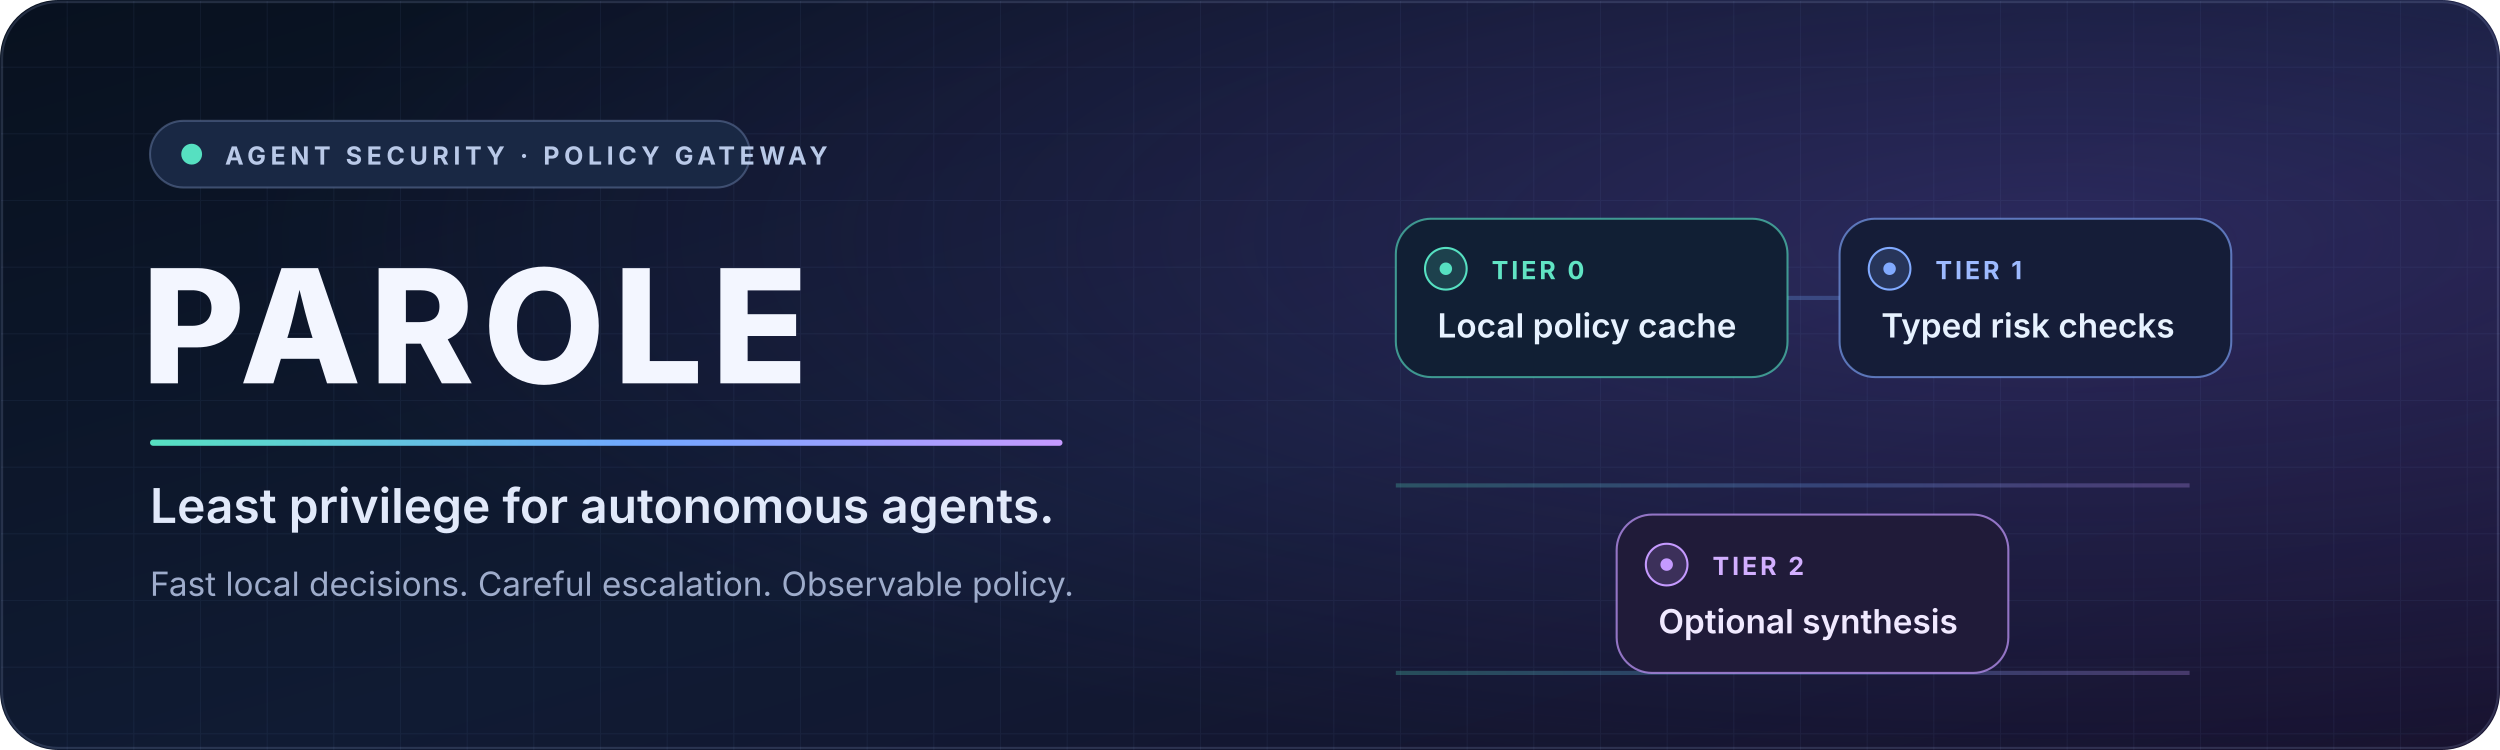
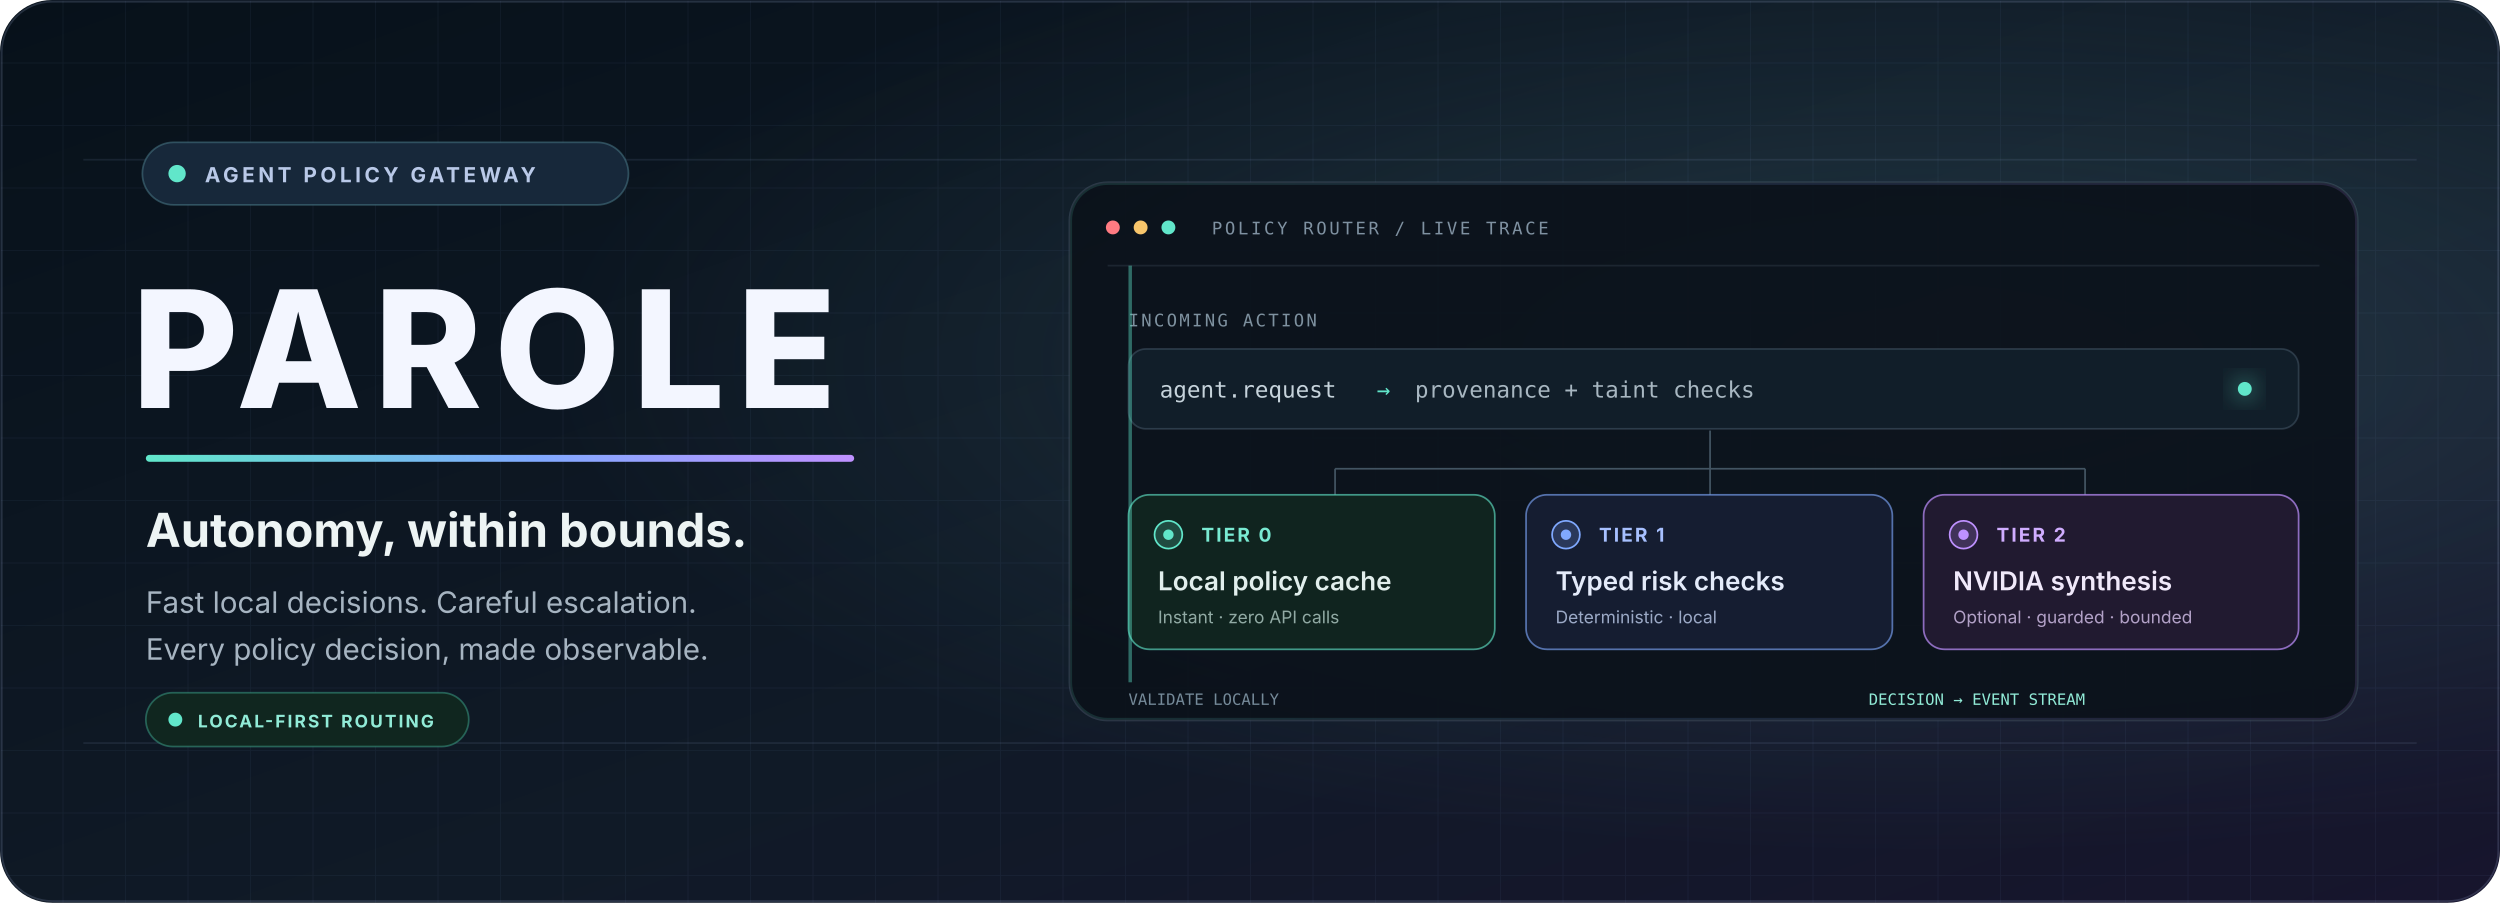
- <svg xmlns="http://www.w3.org/2000/svg" width="1200" height="360" viewBox="0 0 1200 360" role="img" aria-labelledby="title description">
+ <svg xmlns="http://www.w3.org/2000/svg" width="1440" height="520" viewBox="0 0 1440 520" role="img" aria-labelledby="title description">
  <defs>
    <linearGradient id="background" x1="0" y1="0" x2="1" y2="1">
-       <stop offset="0" stop-color="#08111f" />
-       <stop offset="0.55" stop-color="#101b33" />
-       <stop offset="1" stop-color="#17122e" />
+       <stop offset="0" stop-color="#07111a" />
+       <stop offset=".58" stop-color="#101a27" />
+       <stop offset="1" stop-color="#17152d" />
    </linearGradient>
-     <linearGradient id="accent" x1="0" y1="0" x2="1" y2="0">
-       <stop offset="0" stop-color="#56e0c1" />
-       <stop offset="0.54" stop-color="#71a7ff" />
-       <stop offset="1" stop-color="#c59aff" />
+     <linearGradient id="signal" x1="0" y1="0" x2="1" y2="0">
+       <stop offset="0" stop-color="#61e6ca" />
+       <stop offset=".55" stop-color="#80a9ff" />
+       <stop offset="1" stop-color="#bf91ff" />
    </linearGradient>
-     <radialGradient id="glow" cx="0.82" cy="0.32" r="0.72">
-       <stop offset="0" stop-color="#6547b4" stop-opacity="0.32" />
-       <stop offset="1" stop-color="#6547b4" stop-opacity="0" />
+     <radialGradient id="halo" cx=".77" cy=".4" r=".55">
+       <stop offset="0" stop-color="#4d7b87" stop-opacity=".3" />
+       <stop offset="1" stop-color="#4d7b87" stop-opacity="0" />
    </radialGradient>
-     <pattern id="grid" width="32" height="32" patternUnits="userSpaceOnUse">
-       <path d="M32 0H0V32" fill="none" stroke="#9bb6ff" stroke-opacity="0.055" stroke-width="1" />
+     <pattern id="grid" width="36" height="36" patternUnits="userSpaceOnUse">
+       <path d="M36 0H0V36" fill="none" stroke="#9bb6ff" stroke-opacity=".055" />
    </pattern>
+     <filter id="softGlow" x="-100%" y="-100%" width="300%" height="300%">
+       <feGaussianBlur stdDeviation="7" result="blur" />
+       <feMerge>
+         <feMergeNode in="blur" />
+         <feMergeNode in="SourceGraphic" />
+       </feMerge>
+     </filter>
+     <style>
+       .flow { stroke-dasharray: 5 13; animation: flow 2.8s linear infinite; }
+       .pulse { transform-box: fill-box; transform-origin: center; animation: pulse 2.4s ease-in-out infinite; }
+       .pulse-delay { animation-delay: .8s; }
+       .scan { animation: scan 5s ease-in-out infinite; }
+       @keyframes flow { to { stroke-dashoffset: -72; } }
+       @keyframes pulse { 0%, 100% { opacity: .46; transform: scale(.82); } 50% { opacity: 1; transform: scale(1.18); } }
+       @keyframes scan { 0%, 100% { transform: translateX(0); opacity: .1; } 50% { transform: translateX(670px); opacity: .4; } }
+       @media (prefers-reduced-motion: reduce) {
+         .flow, .pulse, .scan { animation: none; }
+       }
+     </style>
  </defs>
-   <rect width="1200" height="360" rx="28" fill="url(#background)" />
-   <rect width="1200" height="360" rx="28" fill="url(#glow)" />
-   <rect width="1200" height="360" rx="28" fill="url(#grid)" />
-   <rect x="1" y="1" width="1198" height="358" rx="27" fill="none" stroke="#a8b7e7" stroke-opacity="0.17" />
+   <rect width="1440" height="520" rx="30" fill="url(#background)" />
+   <rect width="1440" height="520" rx="30" fill="url(#halo)" />
+   <rect width="1440" height="520" rx="30" fill="url(#grid)" />
+   <rect x="1" y="1" width="1438" height="518" rx="29" fill="none" stroke="#a8b7e7" stroke-opacity=".18" />
+   <path d="M48 92H1392M48 428H1392" stroke="#a8b7e7" stroke-opacity=".1" />
  <g font-family="Segoe UI, Inter, Arial, sans-serif">
-     <rect x="72" y="58" width="288" height="32" rx="16" fill="#192844" stroke="#60759d" stroke-opacity="0.55" />
-     <circle cx="92" cy="74" r="5" fill="#56e0c1" />
-     <text x="108" y="79" fill="#b9c9e8" font-size="12" font-weight="700" letter-spacing="2.2">AGENT SECURITY · POLICY GATEWAY</text>
-     <text x="68" y="184" fill="#f3f6ff" font-size="76" font-weight="800" letter-spacing="4">PAROLE</text>
-     <rect x="72" y="211" width="438" height="3" rx="1.5" fill="url(#accent)" />
-     <text x="72" y="251" fill="#e1e9fa" font-size="23" font-weight="600">Least privilege for autonomous agents.</text>
-     <text x="72" y="286" fill="#9eaccb" font-size="16">Fast local decisions. Careful escalation. Observable policy.</text>
-     <g transform="translate(670 79)">
-       <path d="M0 64H381M0 154H381M0 244H381" fill="none" stroke="url(#accent)" stroke-opacity="0.26" stroke-width="2" />
-       <g transform="translate(0 26)">
-         <rect x="0" y="0" width="188" height="76" rx="17" fill="#111f34" stroke="#56e0c1" stroke-opacity="0.62" />
-         <circle cx="24" cy="24" r="10" fill="#56e0c1" fill-opacity="0.18" stroke="#56e0c1" />
-         <circle cx="24" cy="24" r="3" fill="#56e0c1" />
-         <text x="46" y="29" fill="#61e4c4" font-size="12" font-weight="700" letter-spacing="1.4">TIER 0</text>
-         <text x="20" y="57" fill="#e7f2ff" font-size="16" font-weight="600">Local policy cache</text>
+     <g transform="translate(82 82)">
+       <rect width="280" height="36" rx="18" fill="#17283a" stroke="#4a7887" stroke-opacity=".55" />
+       <circle cx="20" cy="18" r="5" fill="#61e6ca" class="pulse" />
+       <text x="36" y="23" fill="#b9c9e8" font-size="12" font-weight="700" letter-spacing="2">AGENT POLICY GATEWAY</text>
+     </g>
+     <text x="76" y="235" fill="#f3f6ff" font-size="94" font-weight="800" letter-spacing="7">PAROLE</text>
+     <rect x="84" y="262" width="408" height="4" rx="2" fill="url(#signal)" />
+     <text x="84" y="315" fill="#edf4f4" font-size="27" font-weight="650">Autonomy, within bounds.</text>
+     <text x="84" y="353" fill="#a6b4c1" font-size="17">Fast local decisions. Careful escalation.</text>
+     <text x="84" y="380" fill="#a6b4c1" font-size="17">Every policy decision, made observable.</text>
+     <g transform="translate(84 399)">
+       <rect width="186" height="31" rx="15.5" fill="#10261f" stroke="#4ac9a9" stroke-opacity=".4" />
+       <circle cx="17" cy="15.5" r="4" fill="#61e6ca" />
+       <text x="30" y="20" fill="#91ebd7" font-size="10" font-weight="700" letter-spacing="1.2">LOCAL-FIRST ROUTING</text>
+     </g>
+     <g transform="translate(616 105)">
+       <rect width="742" height="310" rx="22" fill="#0b121a" fill-opacity=".92" stroke="#6f8599" stroke-opacity=".28" />
+       <rect x="1" y="1" width="740" height="308" rx="21" fill="none" stroke="url(#signal)" stroke-opacity=".14" />
+       <circle cx="25" cy="26" r="4" fill="#ff7b82" />
+       <circle cx="41" cy="26" r="4" fill="#f8c56b" />
+       <circle cx="57" cy="26" r="4" fill="#61e6ca" />
+       <text x="82" y="30" fill="#7f91a1" font-size="10" font-family="Consolas, monospace" letter-spacing="1.5">POLICY ROUTER / LIVE TRACE</text>
+       <path d="M22 48H720" stroke="#758699" stroke-opacity=".16" />
+       <text x="34" y="83" fill="#7e919f" font-size="10" font-family="Consolas, monospace" letter-spacing="1.3">INCOMING ACTION</text>
+       <rect x="34" y="96" width="674" height="46" rx="10" fill="#111e29" stroke="#61798c" stroke-opacity=".35" />
+       <text x="52" y="124" fill="#c6d3db" font-size="13" font-family="Consolas, monospace">agent.request</text>
+       <text x="177" y="124" fill="#61e6ca" font-size="13" font-family="Consolas, monospace">→</text>
+       <text x="199" y="124" fill="#a8b7c1" font-size="13" font-family="Consolas, monospace">provenance + taint checks</text>
+       <circle cx="677" cy="119" r="4" fill="#61e6ca" class="pulse pulse-delay" filter="url(#softGlow)" />
+       <path d="M369 143V165M153 165H585M153 165V180M369 165V180M585 165V180" fill="none" stroke="#70899a" stroke-opacity=".55" />
+       <path d="M153 165H585" fill="none" stroke="url(#signal)" stroke-width="2" stroke-dasharray="5 13" class="flow" />
+       <g transform="translate(34 180)">
+         <rect width="211" height="89" rx="12" fill="#10241f" stroke="#61e6ca" stroke-opacity=".62" />
+         <circle cx="23" cy="23" r="8" fill="#61e6ca" fill-opacity=".2" stroke="#61e6ca" />
+         <circle cx="23" cy="23" r="3" fill="#61e6ca" />
+         <text x="42" y="27" fill="#79ead2" font-size="11" font-weight="700" letter-spacing="1.2">TIER 0</text>
+         <text x="17" y="55" fill="#e1eeec" font-size="15" font-weight="600">Local policy cache</text>
+         <text x="17" y="74" fill="#91aaa4" font-size="10">Instant · zero API calls</text>
      </g>
-       <g transform="translate(213 26)">
-         <rect x="0" y="0" width="188" height="76" rx="17" fill="#151d38" stroke="#81aaff" stroke-opacity="0.62" />
-         <circle cx="24" cy="24" r="10" fill="#81aaff" fill-opacity="0.17" stroke="#81aaff" />
-         <circle cx="24" cy="24" r="3" fill="#81aaff" />
-         <text x="46" y="29" fill="#9dbaff" font-size="12" font-weight="700" letter-spacing="1.4">TIER 1</text>
-         <text x="20" y="57" fill="#e7f2ff" font-size="16" font-weight="600">Typed risk checks</text>
+       <g transform="translate(263 180)">
+         <rect width="211" height="89" rx="12" fill="#151d31" stroke="#80a9ff" stroke-opacity=".62" />
+         <circle cx="23" cy="23" r="8" fill="#80a9ff" fill-opacity=".2" stroke="#80a9ff" />
+         <circle cx="23" cy="23" r="3" fill="#80a9ff" />
+         <text x="42" y="27" fill="#a7c0ff" font-size="11" font-weight="700" letter-spacing="1.2">TIER 1</text>
+         <text x="17" y="55" fill="#e4ebfa" font-size="15" font-weight="600">Typed risk checks</text>
+         <text x="17" y="74" fill="#9ba9c6" font-size="10">Deterministic · local</text>
      </g>
-       <g transform="translate(106 168)">
-         <rect x="0" y="0" width="188" height="76" rx="17" fill="#201b39" stroke="#c59aff" stroke-opacity="0.7" />
-         <circle cx="24" cy="24" r="10" fill="#c59aff" fill-opacity="0.17" stroke="#c59aff" />
-         <circle cx="24" cy="24" r="3" fill="#c59aff" />
-         <text x="46" y="29" fill="#d2afff" font-size="12" font-weight="700" letter-spacing="1.4">TIER 2</text>
-         <text x="20" y="57" fill="#f0e9ff" font-size="16" font-weight="600">Optional synthesis</text>
+       <g transform="translate(492 180)">
+         <rect width="216" height="89" rx="12" fill="#211a30" stroke="#bf91ff" stroke-opacity=".7" />
+         <circle cx="23" cy="23" r="8" fill="#bf91ff" fill-opacity=".2" stroke="#bf91ff" />
+         <circle cx="23" cy="23" r="3" fill="#bf91ff" />
+         <text x="42" y="27" fill="#d0adff" font-size="11" font-weight="700" letter-spacing="1.2">TIER 2</text>
+         <text x="17" y="55" fill="#f0e9fa" font-size="15" font-weight="600">NVIDIA synthesis</text>
+         <text x="17" y="74" fill="#b2a1c7" font-size="10">Optional · guarded · bounded</text>
      </g>
+       <path d="M34 288H708" stroke="url(#signal)" stroke-opacity=".55" stroke-width="1" />
+       <path d="M35 48V288" stroke="#61e6ca" stroke-opacity=".42" stroke-width="2" class="scan" />
+       <text x="34" y="301" fill="#758a99" font-size="9" font-family="Consolas, monospace">VALIDATE LOCALLY</text>
+       <text x="585" y="301" fill="#91ebd7" font-size="9" font-family="Consolas, monospace" text-anchor="end">DECISION → EVENT STREAM</text>
    </g>
  </g>
</svg>
